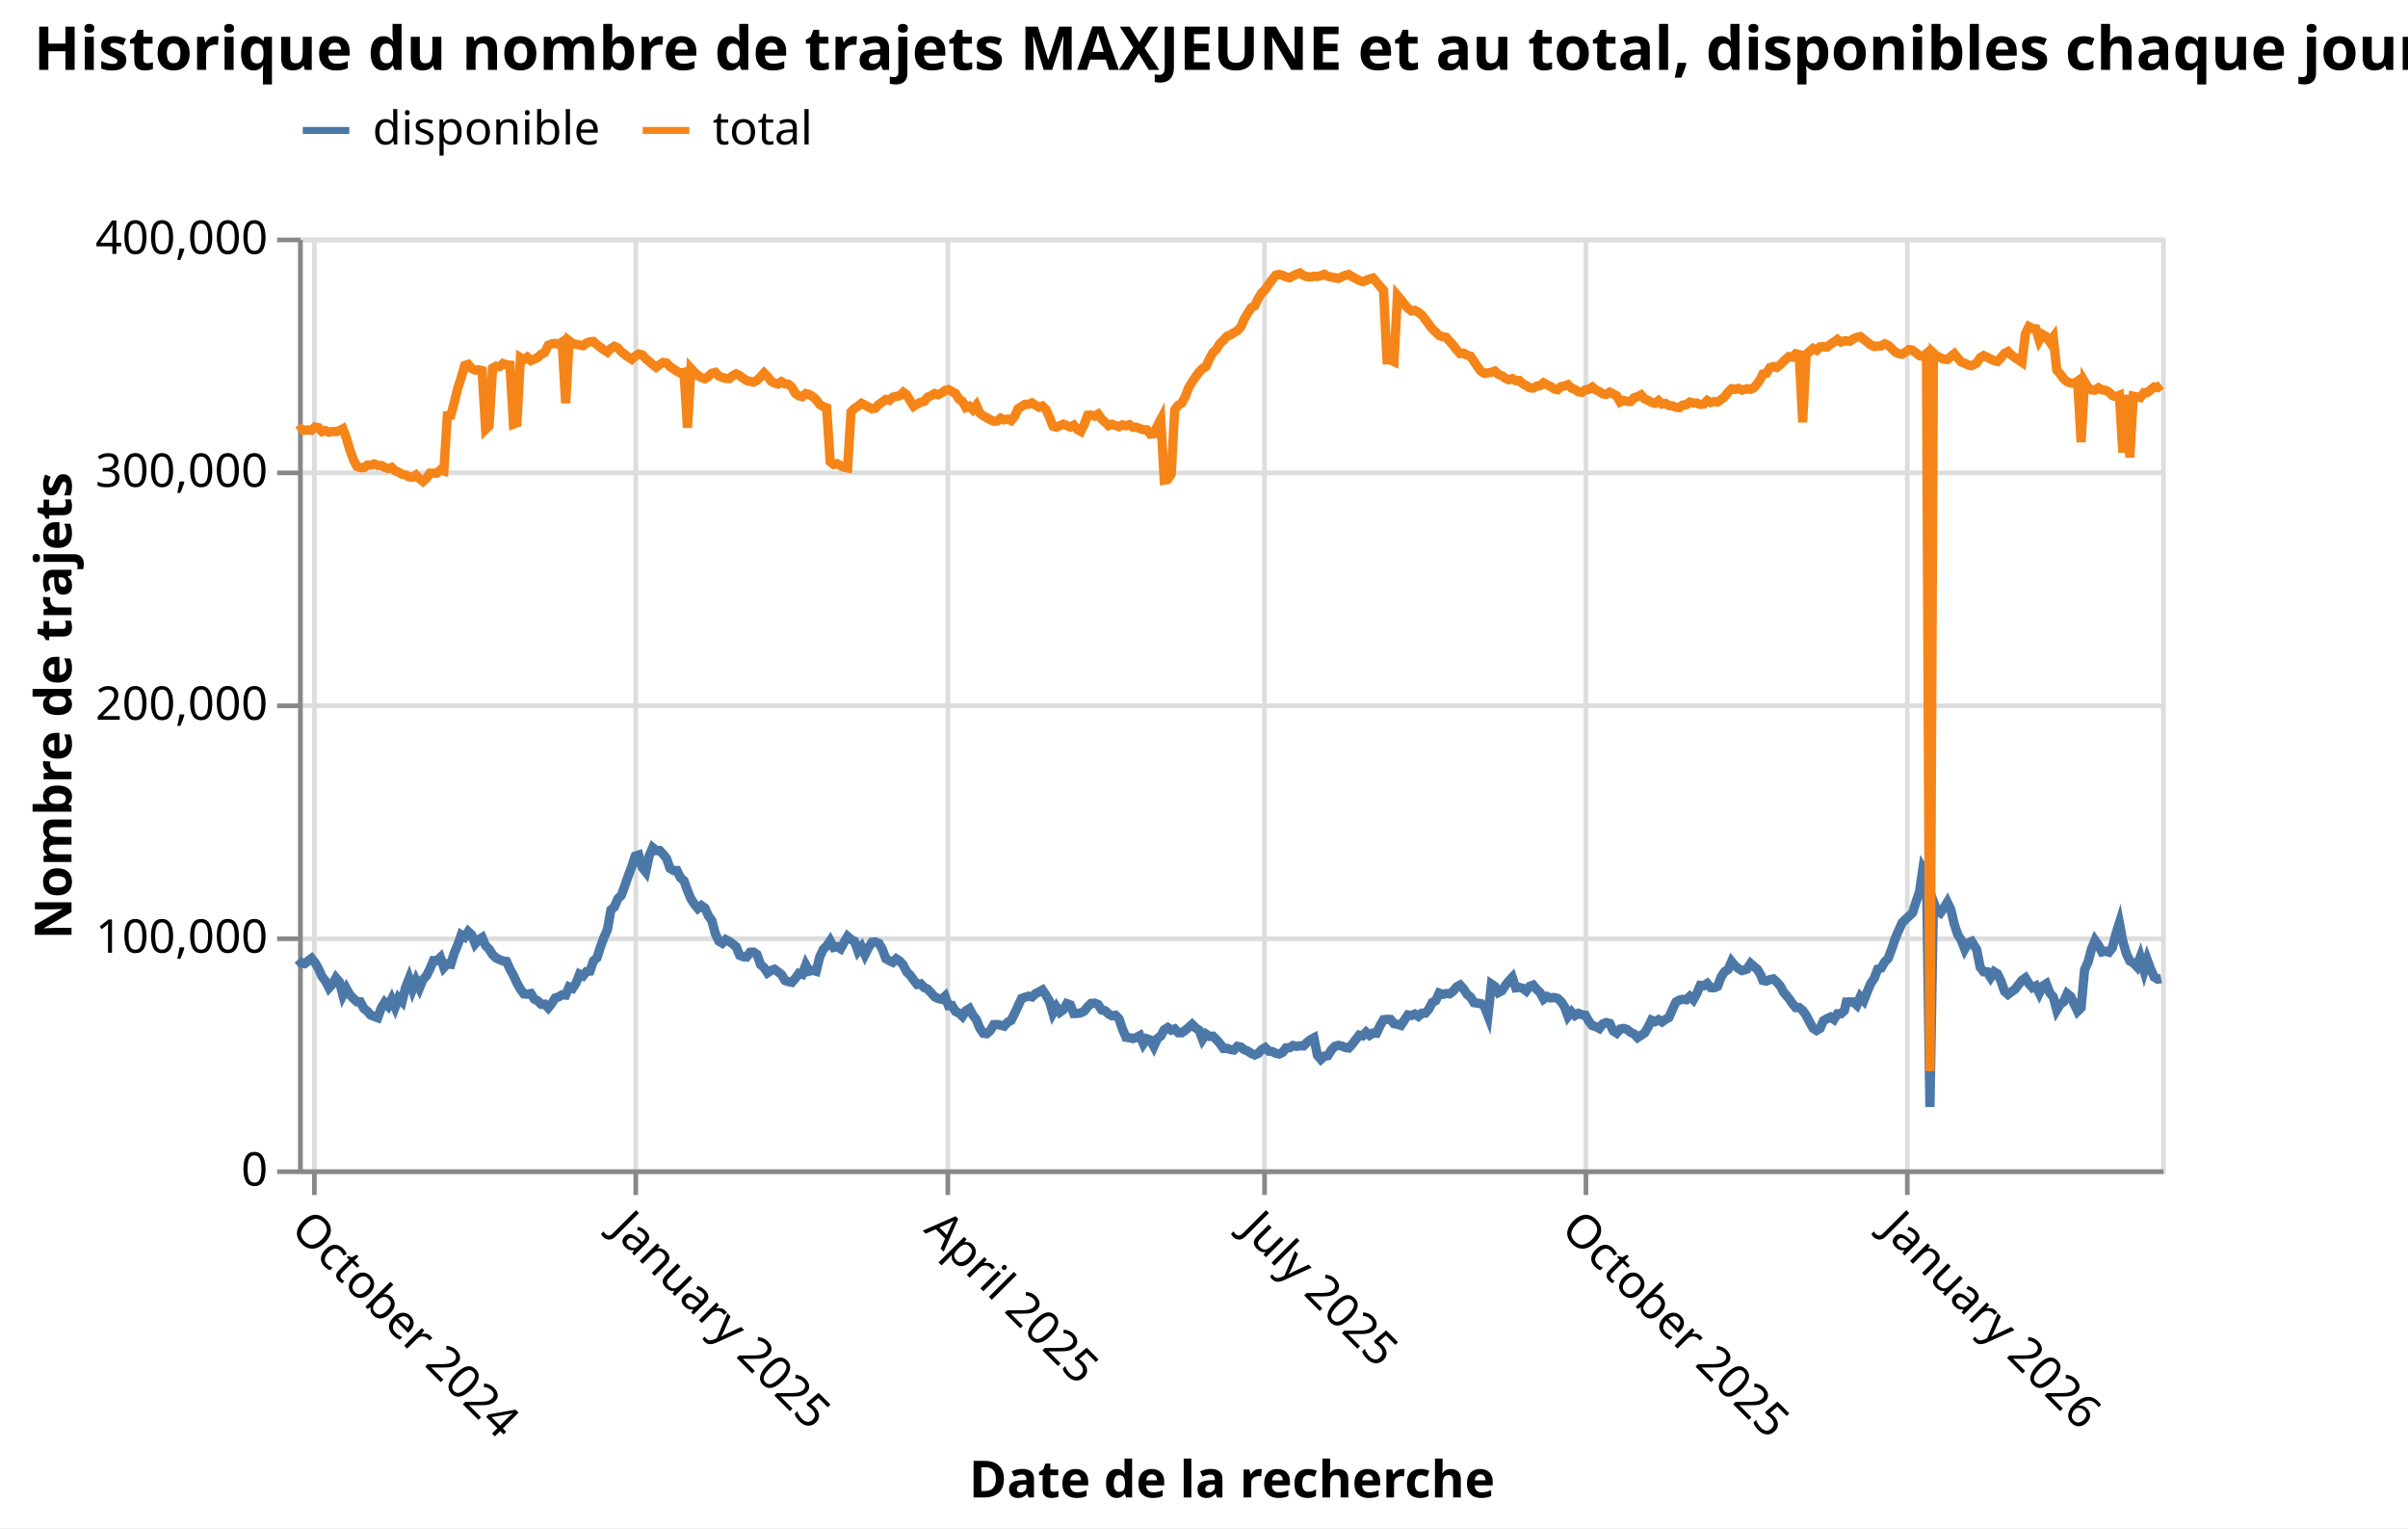
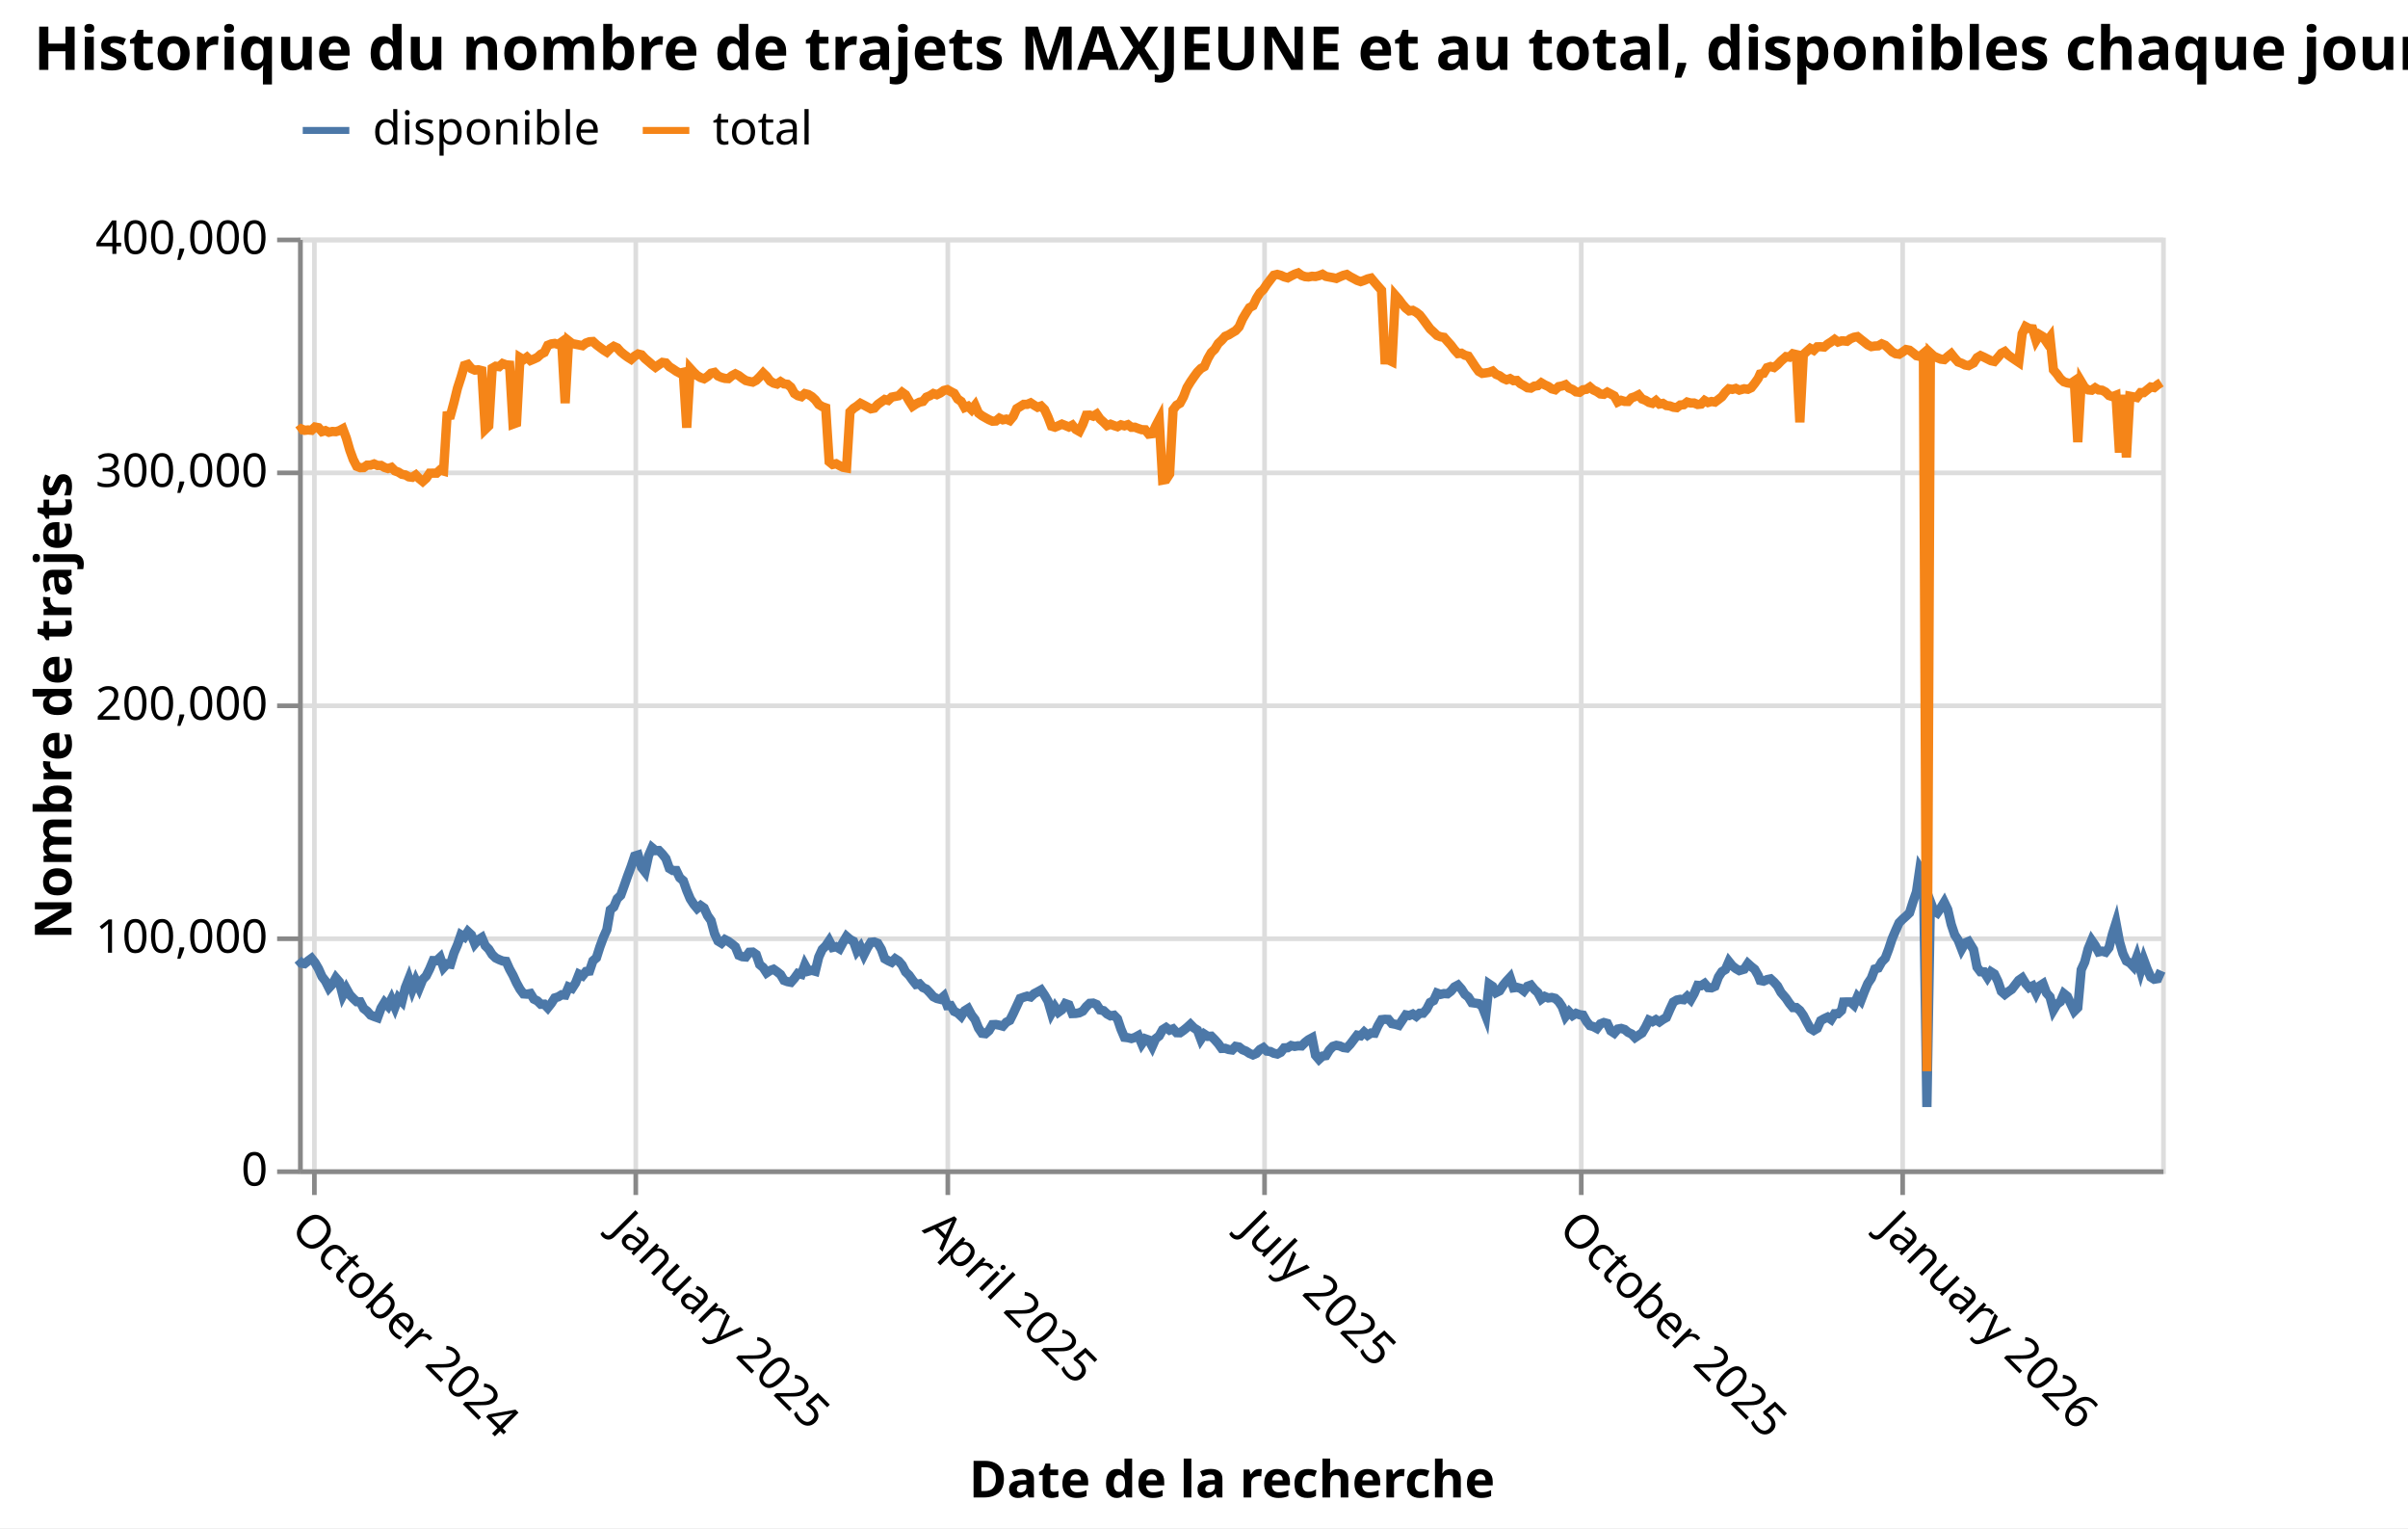
<svg xmlns="http://www.w3.org/2000/svg" version="1.1" class="marks" width="517" height="328" viewBox="0 0 517 328">
  <rect width="517" height="328" fill="white" />
  <g fill="none" stroke-miterlimit="10" transform="translate(64,51)">
    <g class="mark-group role-frame root" role="graphics-object" aria-roledescription="group mark container">
      <g transform="translate(0,0)">
        <path class="background" aria-hidden="true" d="M0.5,0.5h400v200h-400Z" stroke="#ddd" />
        <g>
          <g class="mark-group role-axis" aria-hidden="true">
            <g transform="translate(0.5,200.5)">
              <path class="background" aria-hidden="true" d="M0,0h0v0h0Z" pointer-events="none" />
              <g>
                <g class="mark-rule role-axis-grid" pointer-events="none">
                  <line transform="translate(3,-200)" x2="0" y2="200" stroke="#ddd" stroke-width="1" opacity="1" />
                  <line transform="translate(72,-200)" x2="0" y2="200" stroke="#ddd" stroke-width="1" opacity="1" />
                  <line transform="translate(139,-200)" x2="0" y2="200" stroke="#ddd" stroke-width="1" opacity="1" />
                  <line transform="translate(207,-200)" x2="0" y2="200" stroke="#ddd" stroke-width="1" opacity="1" />
-                   <line transform="translate(276,-200)" x2="0" y2="200" stroke="#ddd" stroke-width="1" opacity="1" />
-                   <line transform="translate(345,-200)" x2="0" y2="200" stroke="#ddd" stroke-width="1" opacity="1" />
+                   <line transform="translate(275,-200)" x2="0" y2="200" stroke="#ddd" stroke-width="1" opacity="1" />
+                   <line transform="translate(344,-200)" x2="0" y2="200" stroke="#ddd" stroke-width="1" opacity="1" />
                </g>
              </g>
              <path class="foreground" aria-hidden="true" d="" pointer-events="none" display="none" />
            </g>
          </g>
          <g class="mark-group role-axis" aria-hidden="true">
            <g transform="translate(0.5,0.5)">
              <path class="background" aria-hidden="true" d="M0,0h0v0h0Z" pointer-events="none" />
              <g>
                <g class="mark-rule role-axis-grid" pointer-events="none">
                  <line transform="translate(0,200)" x2="400" y2="0" stroke="#ddd" stroke-width="1" opacity="1" />
                  <line transform="translate(0,150)" x2="400" y2="0" stroke="#ddd" stroke-width="1" opacity="1" />
                  <line transform="translate(0,100)" x2="400" y2="0" stroke="#ddd" stroke-width="1" opacity="1" />
                  <line transform="translate(0,50)" x2="400" y2="0" stroke="#ddd" stroke-width="1" opacity="1" />
                  <line transform="translate(0,0)" x2="400" y2="0" stroke="#ddd" stroke-width="1" opacity="1" />
                </g>
              </g>
              <path class="foreground" aria-hidden="true" d="" pointer-events="none" display="none" />
            </g>
          </g>
          <g class="mark-group role-axis" role="graphics-symbol" aria-roledescription="axis" aria-label="X-axis titled 'Date de la recherche' for a time scale with values from September 2024 to March 2026">
            <g transform="translate(0.5,200.5)">
              <path class="background" aria-hidden="true" d="M0,0h0v0h0Z" pointer-events="none" />
              <g>
                <g class="mark-rule role-axis-tick" pointer-events="none">
                  <line transform="translate(3,0)" x2="0" y2="5" stroke="#888" stroke-width="1" opacity="1" />
                  <line transform="translate(72,0)" x2="0" y2="5" stroke="#888" stroke-width="1" opacity="1" />
                  <line transform="translate(139,0)" x2="0" y2="5" stroke="#888" stroke-width="1" opacity="1" />
                  <line transform="translate(207,0)" x2="0" y2="5" stroke="#888" stroke-width="1" opacity="1" />
-                   <line transform="translate(276,0)" x2="0" y2="5" stroke="#888" stroke-width="1" opacity="1" />
-                   <line transform="translate(345,0)" x2="0" y2="5" stroke="#888" stroke-width="1" opacity="1" />
+                   <line transform="translate(275,0)" x2="0" y2="5" stroke="#888" stroke-width="1" opacity="1" />
+                   <line transform="translate(344,0)" x2="0" y2="5" stroke="#888" stroke-width="1" opacity="1" />
                </g>
                <g class="mark-text role-axis-label" pointer-events="none">
-                   <text text-anchor="start" transform="translate(3.263765,7) rotate(45) translate(0,8)" font-family="sans-serif" font-size="10px" fill="#000" opacity="1">October 2024</text>
-                   <text text-anchor="start" transform="translate(72.00902,7) rotate(45) translate(0,8)" font-family="sans-serif" font-size="10px" fill="#000" opacity="1">January 2025</text>
-                   <text text-anchor="start" transform="translate(139.2598,7) rotate(45) translate(0,8)" font-family="sans-serif" font-size="10px" fill="#000" opacity="1">April 2025</text>
-                   <text text-anchor="start" transform="translate(207.2578,7) rotate(45) translate(0,8)" font-family="sans-serif" font-size="10px" fill="#000" opacity="1">July 2025</text>
-                   <text text-anchor="start" transform="translate(276.0031,7) rotate(45) translate(0,8)" font-family="sans-serif" font-size="10px" fill="#000" opacity="1">October 2025</text>
-                   <text text-anchor="start" transform="translate(344.7483,7) rotate(45) translate(0,8)" font-family="sans-serif" font-size="10px" fill="#000" opacity="1">January 2026</text>
+                   <text text-anchor="start" transform="translate(3.257662,7) rotate(45) translate(0,8)" font-family="sans-serif" font-size="10px" fill="#000" opacity="1">October 2024</text>
+                   <text text-anchor="start" transform="translate(71.87438,7) rotate(45) translate(0,8)" font-family="sans-serif" font-size="10px" fill="#000" opacity="1">January 2025</text>
+                   <text text-anchor="start" transform="translate(138.9994,7) rotate(45) translate(0,8)" font-family="sans-serif" font-size="10px" fill="#000" opacity="1">April 2025</text>
+                   <text text-anchor="start" transform="translate(206.8703,7) rotate(45) translate(0,8)" font-family="sans-serif" font-size="10px" fill="#000" opacity="1">July 2025</text>
+                   <text text-anchor="start" transform="translate(275.487,7) rotate(45) translate(0,8)" font-family="sans-serif" font-size="10px" fill="#000" opacity="1">October 2025</text>
+                   <text text-anchor="start" transform="translate(344.1037,7) rotate(45) translate(0,8)" font-family="sans-serif" font-size="10px" fill="#000" opacity="1">January 2026</text>
                </g>
                <g class="mark-rule role-axis-domain" pointer-events="none">
                  <line transform="translate(0,0)" x2="400" y2="0" stroke="#888" stroke-width="1" opacity="1" />
                </g>
                <g class="mark-text role-axis-title" pointer-events="none">
                  <text text-anchor="middle" transform="translate(200,69.92215)" font-family="sans-serif" font-size="11px" font-weight="bold" fill="#000" opacity="1">Date de la recherche</text>
                </g>
              </g>
              <path class="foreground" aria-hidden="true" d="" pointer-events="none" display="none" />
            </g>
          </g>
          <g class="mark-group role-axis" role="graphics-symbol" aria-roledescription="axis" aria-label="Y-axis titled 'Nombre de trajets' for a linear scale with values from 0 to 400,000">
            <g transform="translate(0.5,0.5)">
              <path class="background" aria-hidden="true" d="M0,0h0v0h0Z" pointer-events="none" />
              <g>
                <g class="mark-rule role-axis-tick" pointer-events="none">
                  <line transform="translate(0,200)" x2="-5" y2="0" stroke="#888" stroke-width="1" opacity="1" />
                  <line transform="translate(0,150)" x2="-5" y2="0" stroke="#888" stroke-width="1" opacity="1" />
                  <line transform="translate(0,100)" x2="-5" y2="0" stroke="#888" stroke-width="1" opacity="1" />
                  <line transform="translate(0,50)" x2="-5" y2="0" stroke="#888" stroke-width="1" opacity="1" />
                  <line transform="translate(0,0)" x2="-5" y2="0" stroke="#888" stroke-width="1" opacity="1" />
                </g>
                <g class="mark-text role-axis-label" pointer-events="none">
                  <text text-anchor="end" transform="translate(-7,203)" font-family="sans-serif" font-size="10px" fill="#000" opacity="1">0</text>
                  <text text-anchor="end" transform="translate(-7,153)" font-family="sans-serif" font-size="10px" fill="#000" opacity="1">100,000</text>
                  <text text-anchor="end" transform="translate(-7,103)" font-family="sans-serif" font-size="10px" fill="#000" opacity="1">200,000</text>
                  <text text-anchor="end" transform="translate(-7,53)" font-family="sans-serif" font-size="10px" fill="#000" opacity="1">300,000</text>
                  <text text-anchor="end" transform="translate(-7,3)" font-family="sans-serif" font-size="10px" fill="#000" opacity="1">400,000</text>
                </g>
                <g class="mark-rule role-axis-domain" pointer-events="none">
                  <line transform="translate(0,200)" x2="0" y2="-200" stroke="#888" stroke-width="1" opacity="1" />
                </g>
                <g class="mark-text role-axis-title" pointer-events="none">
                  <text text-anchor="middle" transform="translate(-47.14746,100) rotate(-90) translate(0,-2)" font-family="sans-serif" font-size="11px" font-weight="bold" fill="#000" opacity="1">Nombre de trajets</text>
                </g>
              </g>
              <path class="foreground" aria-hidden="true" d="" pointer-events="none" display="none" />
            </g>
          </g>
          <g class="mark-group role-scope pathgroup" role="graphics-object" aria-roledescription="group mark container">
            <g transform="translate(0,0)">
              <path class="background" aria-hidden="true" d="M0,0h400v200h-400Z" />
              <g>
                <g class="mark-line role-mark marks" role="graphics-object" aria-roledescription="line mark container">
-                   <path aria-label="Date de la recherche: September 2024; Nombre de trajets: 90064; variable: disponible" role="graphics-symbol" aria-roledescription="line mark" d="M0,154.968L0.657,155.733L1.404,155.849L2.151,155.249L2.898,154.706L3.646,155.647L4.393,156.936L5.141,158.611L5.887,159.578L6.635,161.051L7.382,160.232L8.129,158.887L8.876,159.757L9.623,162.622L10.371,161.186L11.118,162.517L11.865,163.314L12.612,164.01L13.36,164.032L14.107,165.467L14.854,166.043L15.601,166.883L16.349,167.187L17.096,167.45L17.843,165.395L18.59,164.165L19.337,164.939L20.085,163.463L20.832,165.186L21.579,163.209L22.326,163.971L23.074,160.982L23.826,159.082L24.568,161.376L25.316,159.478L26.063,161.072L26.81,159.24L27.557,158.471L28.304,156.976L29.051,155.186L29.799,155.206L30.547,154.501L31.293,156.687L32.04,155.87L32.788,155.975L33.535,153.544L34.282,151.81L35.031,149.657L35.777,150.119L36.524,148.968L37.271,149.665L38.02,151.587L38.766,150.725L39.513,150.247L40.26,151.977L41.007,152.725L41.754,153.898L42.502,154.616L43.249,154.978L43.996,155.274L44.743,155.354L45.49,157.015L46.238,158.365L46.985,159.98L47.732,161.327L48.48,162.333L49.227,162.388L49.975,162.251L50.721,163.458L51.469,163.83L52.216,164.564L52.963,164.539L53.711,165.319L54.458,164.379L55.205,163.203L55.952,162.973L56.699,162.518L57.446,162.586L58.193,160.835L58.941,161.142L59.688,159.983L60.435,158.101L61.182,158.467L61.93,157.526L62.677,157.444L63.424,155.239L64.171,154.588L64.918,152.251L65.666,150.225L66.413,148.563L67.16,144.291L67.908,143.67L68.655,141.894L69.402,141.173L70.149,139.108L70.896,136.98L71.644,134.989L72.391,132.763L73.138,132.524L73.885,135.188L74.632,136.135L75.38,132.697L76.127,130.95L76.874,131.578L77.621,131.561L78.369,132.339L79.116,133.284L79.863,135.399L80.61,135.847L81.358,135.858L82.105,137.406L82.852,138.04L83.599,140.126L84.346,141.915L85.094,143.074L85.841,143.981L86.588,143.375L87.335,143.9L88.083,145.535L88.83,146.599L89.577,149.389L90.324,150.987L91.072,151.445L91.819,150.679L92.566,151.062L93.313,151.618L94.06,152.229L94.808,154.046L95.555,154.351L96.302,154.412L97.05,153.406L97.797,153.367L98.544,153.888L99.291,156.04L100.038,156.669L100.786,157.81L101.533,157.313L102.28,157.047L103.027,157.575L103.775,158.166L104.522,159.431L105.269,159.706L106.016,159.848L106.763,158.995L107.511,157.945L108.258,158.136L109.005,156.106L109.752,157.462L110.5,157.265L111.247,157.476L111.994,154.421L112.741,152.787L113.489,152.041L114.236,150.938L114.983,152.365L115.73,152.195L116.477,152.643L117.225,151.262L117.972,150.001L118.719,150.645L119.466,151.037L120.214,153.158L120.961,152.225L121.708,153.922L122.455,152.442L123.202,151.259L123.95,151.191L124.697,151.477L125.444,152.743L126.191,154.781L126.939,155.208L127.686,155.551L128.433,154.8L129.18,155.283L129.928,156.148L130.675,157.605L131.422,158.325L132.169,159.373L132.916,160.304L133.664,160.171L134.411,160.969L135.158,161.308L135.905,162.091L136.653,162.944L137.4,163.317L138.147,163.501L138.894,162.836L139.642,164.858L140.389,164.829L141.136,166.086L141.883,166.43L142.63,167.135L143.378,165.96L144.125,165.495L144.872,166.877L145.62,167.849L146.367,169.688L147.114,170.789L147.861,170.875L148.608,170.221L149.356,168.943L150.103,168.904L150.85,169.053L151.597,169.255L152.344,168.412L153.092,168.02L153.839,166.532L154.586,164.924L155.333,163.313L156.081,163.048L156.828,162.82L157.575,162.997L158.322,162.291L159.07,161.905L159.817,161.49L160.564,162.601L161.311,163.887L162.058,166.459L162.806,165.131L163.553,166.265L164.3,165.732L165.047,164.419L165.795,164.685L166.542,166.554L167.289,166.527L168.036,166.396L168.784,166.035L169.531,165.078L170.278,164.366L171.025,164.313L171.773,164.62L172.52,165.77L173.267,165.935L174.014,166.64L174.761,167.049L175.509,166.921L176.256,167.69L177.003,169.905L177.75,171.652L178.498,171.735L179.245,171.918L179.992,171.688L180.739,171.282L181.486,173.049L182.234,171.97L182.981,172.23L183.728,173.612L184.475,171.945L185.223,171.366L185.97,170.02L186.717,169.554L187.464,170.116L188.212,169.844L188.959,170.659L189.706,170.679L190.453,170.16L191.201,169.553L191.948,168.868L192.695,169.634L193.442,170.104L194.19,172.084L194.937,170.968L195.684,171.455L196.431,171.414L197.179,172.162L197.925,173L198.673,174.038L199.42,174.015L200.167,174.271L200.914,174.377L201.662,173.602L202.409,173.737L203.156,174.319L203.904,174.612L204.651,175.106L205.398,175.429L206.145,175.097L206.892,174.282L207.64,173.871L208.387,174.614L209.134,174.699L209.881,175.073L210.629,175.245L211.376,174.872L212.123,173.92L212.87,173.889L213.618,173.422L214.365,173.601L215.112,173.471L215.859,173.506L216.606,172.75L217.354,172.175L218.101,171.774L218.848,175.505L219.595,176.378L220.343,175.686L221.09,175.588L221.837,174.388L222.584,173.605L223.332,173.373L224.079,173.515L224.826,173.844L225.574,173.947L226.32,173.151L227.068,172.167L227.815,171.187L228.562,171.332L229.309,170.541L230.057,171.215L230.804,170.732L231.551,170.771L232.298,169.151L233.045,167.868L233.793,167.786L234.54,167.82L235.287,168.715L236.034,168.859L236.782,169.08L237.529,167.953L238.276,166.84L239.023,166.977L239.772,166.657L240.518,167.146L241.265,166.484L242.012,166.475L242.759,165.623L243.507,164.178L244.254,163.778L245.001,162.162L245.748,162.437L246.496,162.265L247.243,162.317L247.99,161.742L248.737,160.848L249.492,160.444L250.232,161.271L250.979,162.424L251.726,163.016L252.474,164.217L253.221,164.319L253.968,164.418L254.715,165.054L255.462,166.983L256.21,160.232L256.957,160.738L257.704,162.052L258.451,161.678L259.199,160.509L259.946,159.6L260.693,158.795L261.44,161.033L262.187,160.935L262.935,161.135L263.682,161.704L264.429,160.708L265.176,160.444L265.924,161.365L266.671,162.053L267.418,163.443L268.165,162.892L268.913,163.207L269.66,163.107L270.407,163.285L271.154,163.972L271.901,165.093L272.649,167.142L273.396,166.188L274.143,166.971L274.89,166.514L275.638,166.797L276.385,166.898L277.132,168.219L277.879,169.148L278.627,169.359L279.374,169.754L280.121,168.774L280.868,168.487L281.616,168.685L282.363,170.267L283.11,170.754L283.857,169.882L284.604,169.748L285.352,169.979L286.099,170.59L286.846,170.941L287.593,171.71L288.34,171.203L289.088,170.738L289.835,169.486L290.582,167.974L291.33,168.298L292.077,167.867L292.824,168.346L293.571,167.821L294.318,167.402L295.066,165.689L295.814,164.094L296.56,163.656L297.307,163.5L298.055,163.587L298.802,162.873L299.549,163.597L300.296,162.261L301.043,160.504L301.791,160.572L302.538,160.1L303.285,160.98L304.032,161.035L304.78,160.705L305.527,158.704L306.274,157.564L307.021,157.112L307.769,155.393L308.516,156.323L309.264,156.904L310.01,157.334L311.058,157.028L311.852,155.821L312.574,156.472L313.319,157.061L314.066,158.366L314.494,159.443L315.241,159.592L315.988,159.266L316.735,159.113L317.483,159.8L318.23,160.641L318.977,162.019L320.062,163.283L320.791,164.362L321.539,165.269L322.286,165.269L323.033,165.882L323.781,166.94L324.528,168.382L325.275,169.732L326.022,170.182L326.769,169.737L327.517,168.081L328.266,167.658L329.015,167.31L329.759,167.822L330.506,166.598L331.253,166.586L332,165.885L332.427,164.085L333.174,164.059L333.922,164.067L334.669,164.733L335.416,162.967L336.164,163.781L336.911,161.834L337.658,160.089L338.405,158.98L339.152,156.998L339.899,156.787L340.647,155.466L341.394,154.703L342.141,152.749L342.888,150.484L343.636,148.73L344.383,147.071L345.13,146.313L345.877,145.653L346.625,144.94L347.372,142.597L348.119,140.436L348.866,135.323L349.613,136.51L350.361,186.612L351.108,142.499L351.855,144.484L352.602,144.958L353.35,143.886L354.097,142.659L354.844,144.224L355.591,147.405L356.339,149.643L357.086,150.798L357.833,152.713L358.58,151.395L359.327,151.076L360.397,152.824L361.144,156.59L361.89,157.584L362.637,157.599L363.385,158.775L364.133,157.593L364.879,158.066L365.627,159.612L366.377,161.791L367.122,162.439L367.869,161.866L368.616,161.353L370.111,159.422L370.858,158.908L371.606,160.134L372.353,160.994L373.1,160.624L373.848,162.154L374.595,160.64L375.343,160.16L376.089,162.131L376.836,162.968L377.584,165.794L378.332,164.55L379.077,164.01L379.825,162.283L380.575,162.883L381.32,164.48L382.067,166.041L382.813,165.287L383.56,157.145L384.308,155.509L385.057,152.648L385.803,150.842L386.55,151.924L387.297,153.325L388.044,153.163L388.791,153.38L389.538,152.399L390.289,149.456L391.033,147.11L391.781,151.1L392.528,153.679L393.275,155.268L394.022,155.663L394.769,156.453L395.517,154.444L396.338,157.331L397.011,155.027L397.758,157.028L398.505,158.713L399.253,159.183L400,159.058" stroke="#4c78a8" stroke-width="2" />
+                   <path aria-label="Date de la recherche: September 2024; Nombre de trajets: 90064; variable: disponible" role="graphics-symbol" aria-roledescription="line mark" d="M0,154.968L0.655,155.733L1.401,155.849L2.147,155.249L2.893,154.706L3.639,155.647L4.385,156.936L5.131,158.611L5.876,159.578L6.622,161.051L7.368,160.232L8.114,158.887L8.86,159.757L9.605,162.622L10.351,161.186L11.097,162.517L11.843,163.314L12.589,164.01L13.335,164.032L14.08,165.467L14.826,166.043L15.572,166.883L16.318,167.187L17.064,167.45L17.81,165.395L18.555,164.165L19.301,164.939L20.047,163.463L20.793,165.186L21.539,163.209L22.285,163.971L23.031,160.982L23.782,159.082L24.522,161.376L25.268,159.478L26.014,161.072L26.76,159.24L27.506,158.471L28.251,156.976L28.997,155.186L29.743,155.206L30.49,154.501L31.235,156.687L31.981,155.87L32.726,155.975L33.472,153.544L34.218,151.81L34.965,149.657L35.71,150.119L36.455,148.968L37.201,149.665L37.949,151.587L38.693,150.725L39.44,150.247L40.185,151.977L40.93,152.725L41.676,153.898L42.422,154.616L43.168,154.978L43.914,155.274L44.66,155.354L45.405,157.015L46.151,158.365L46.897,159.98L47.643,161.327L48.389,162.333L49.135,162.388L49.881,162.251L50.626,163.458L51.373,163.83L52.118,164.564L52.864,164.539L53.61,165.319L54.356,164.379L55.102,163.203L55.847,162.973L56.593,162.518L57.339,162.586L58.085,160.835L58.83,161.142L59.576,159.983L60.322,158.101L61.068,158.467L61.814,157.526L62.56,157.444L63.305,155.239L64.051,154.588L64.797,152.251L65.543,150.225L66.289,148.563L67.035,144.291L67.781,143.67L68.526,141.894L69.272,141.173L70.018,139.108L70.764,136.98L71.51,134.989L72.255,132.763L73.001,132.524L73.747,135.188L74.493,136.135L75.239,132.697L75.985,130.95L76.73,131.578L77.476,131.561L78.222,132.339L78.968,133.284L79.714,135.399L80.46,135.847L81.205,135.858L81.951,137.406L82.697,138.04L83.443,140.126L84.189,141.915L84.935,143.074L85.68,143.981L86.426,143.375L87.172,143.9L87.918,145.535L88.664,146.599L89.41,149.389L90.155,150.987L90.901,151.445L91.647,150.679L92.393,151.062L93.139,151.618L93.885,152.229L94.63,154.046L95.376,154.351L96.122,154.412L96.868,153.406L97.614,153.367L98.36,153.888L99.105,156.04L99.851,156.669L100.597,157.81L101.343,157.313L102.089,157.047L102.835,157.575L103.58,158.166L104.326,159.431L105.072,159.706L105.818,159.848L106.564,158.995L107.31,157.945L108.055,158.136L108.801,156.106L109.547,157.462L110.293,157.265L111.039,157.476L111.785,154.421L112.53,152.787L113.276,152.041L114.022,150.938L114.768,152.365L115.514,152.195L116.26,152.643L117.005,151.262L117.751,150.001L118.497,150.645L119.243,151.037L119.989,153.158L120.735,152.225L121.48,153.922L122.226,152.442L122.972,151.259L123.718,151.191L124.464,151.477L125.21,152.743L125.955,154.781L126.701,155.208L127.447,155.551L128.193,154.8L128.939,155.283L129.685,156.148L130.43,157.605L131.176,158.325L131.922,159.373L132.668,160.304L133.414,160.171L134.16,160.969L134.905,161.308L135.651,162.091L136.397,162.944L137.143,163.317L137.889,163.501L138.635,162.836L139.38,164.858L140.126,164.829L140.872,166.086L141.618,166.43L142.364,167.135L143.11,165.96L143.855,165.495L144.601,166.877L145.347,167.849L146.093,169.688L146.839,170.789L147.585,170.875L148.33,170.221L149.076,168.943L149.822,168.904L150.568,169.053L151.314,169.255L152.06,168.412L152.805,168.02L153.551,166.532L154.297,164.924L155.043,163.313L155.789,163.048L156.535,162.82L157.28,162.997L158.026,162.291L158.772,161.905L159.518,161.49L160.264,162.601L161.01,163.887L161.755,166.459L162.501,165.131L163.247,166.265L163.993,165.732L164.739,164.419L165.485,164.685L166.23,166.554L166.976,166.527L167.722,166.396L168.468,166.035L169.214,165.078L169.96,164.366L170.705,164.313L171.451,164.62L172.197,165.77L172.943,165.935L173.689,166.64L174.435,167.049L175.18,166.921L175.926,167.69L176.672,169.905L177.418,171.652L178.164,171.735L178.91,171.918L179.655,171.688L180.401,171.282L181.147,173.049L181.893,171.97L182.639,172.23L183.385,173.612L184.13,171.945L184.876,171.366L185.622,170.02L186.368,169.554L187.114,170.116L187.86,169.844L188.606,170.659L189.351,170.679L190.097,170.16L190.843,169.553L191.589,168.868L192.335,169.634L193.081,170.104L193.827,172.084L194.572,170.968L195.318,171.455L196.064,171.414L196.81,172.162L197.555,173L198.301,174.038L199.047,174.015L199.793,174.271L200.539,174.377L201.285,173.602L202.03,173.737L202.776,174.319L203.522,174.612L204.268,175.106L205.014,175.429L205.76,175.097L206.506,174.282L207.251,173.871L207.997,174.614L208.743,174.699L209.489,175.073L210.235,175.245L210.981,174.872L211.726,173.92L212.472,173.889L213.218,173.422L213.964,173.601L214.71,173.471L215.456,173.506L216.201,172.75L216.947,172.175L217.693,171.774L218.439,175.505L219.185,176.378L219.931,175.686L220.676,175.588L221.422,174.388L222.168,173.605L222.914,173.373L223.66,173.515L224.405,173.844L225.152,173.947L225.897,173.151L226.643,172.167L227.389,171.187L228.135,171.332L228.881,170.541L229.626,171.215L230.372,170.732L231.118,170.771L231.864,169.151L232.61,167.868L233.355,167.786L234.102,167.82L234.847,168.715L235.593,168.859L236.339,169.08L237.085,167.953L237.83,166.84L238.576,166.977L239.323,166.657L240.068,167.146L240.814,166.484L241.56,166.475L242.306,165.623L243.051,164.178L243.797,163.778L244.543,162.162L245.289,162.437L246.035,162.265L246.781,162.317L247.526,161.742L248.272,160.848L249.026,160.444L249.764,161.271L250.51,162.424L251.256,163.016L252.002,164.217L252.747,164.319L253.493,164.418L254.239,165.054L254.985,166.983L255.731,160.232L256.476,160.738L257.222,162.052L257.968,161.678L258.714,160.509L259.46,159.6L260.206,158.795L260.951,161.033L261.697,160.935L262.443,161.135L263.189,161.704L263.935,160.708L264.681,160.444L265.427,161.365L266.172,162.053L266.918,163.443L267.664,162.892L268.41,163.207L269.156,163.107L269.901,163.285L270.647,163.972L271.393,165.093L272.139,167.142L272.885,166.188L273.631,166.971L274.376,166.514L275.122,166.797L275.868,166.898L276.614,168.219L277.36,169.148L278.106,169.359L278.851,169.754L279.597,168.774L280.343,168.487L281.089,168.685L281.835,170.267L282.581,170.754L283.326,169.882L284.072,169.748L284.818,169.979L285.564,170.59L286.31,170.941L287.056,171.71L287.801,171.203L288.547,170.738L289.293,169.486L290.039,167.974L290.785,168.298L291.531,167.867L292.276,168.346L293.022,167.821L293.768,167.402L294.514,165.689L295.261,164.094L296.006,163.656L296.751,163.5L297.497,163.587L298.243,162.873L298.989,163.597L299.735,162.261L300.481,160.504L301.226,160.572L301.972,160.1L302.718,160.98L303.464,161.035L304.21,160.705L304.956,158.704L305.701,157.564L306.447,157.112L307.193,155.393L307.939,156.323L308.685,156.904L309.431,157.334L310.476,157.028L311.269,155.821L311.989,156.472L312.733,157.061L313.478,158.366L313.906,159.443L314.651,159.592L315.397,159.266L316.143,159.113L316.889,159.8L317.635,160.641L318.381,162.019L319.464,163.283L320.191,164.362L320.938,165.269L321.684,165.269L322.429,165.882L323.176,166.94L323.921,168.382L324.667,169.732L325.412,170.182L326.158,169.737L326.904,168.081L327.652,167.658L328.4,167.31L329.142,167.822L329.888,166.598L330.633,166.586L331.379,165.885L331.806,164.085L332.551,164.059L333.297,164.067L334.043,164.733L334.789,162.967L335.535,163.781L336.281,161.834L337.026,160.089L337.773,158.98L338.518,156.998L339.264,156.787L340.01,155.466L340.756,154.703L341.501,152.749L342.247,150.484L342.993,148.73L343.739,147.071L344.485,146.313L345.231,145.653L345.976,144.94L346.722,142.597L347.468,140.436L348.214,135.323L348.96,136.51L349.706,186.612L350.451,142.499L351.197,144.484L351.943,144.958L352.689,143.886L353.435,142.659L354.181,144.224L354.926,147.405L355.672,149.643L356.418,150.798L357.164,152.713L357.91,151.395L358.656,151.076L359.723,152.824L360.468,156.59L361.213,157.584L361.959,157.599L362.705,158.775L363.452,157.593L364.197,158.066L364.944,159.612L365.692,161.791L366.435,162.439L367.181,161.866L367.927,161.353L369.419,159.422L370.165,158.908L370.911,160.134L371.656,160.994L372.402,160.624L373.149,162.154L373.895,160.64L374.641,160.16L375.386,162.131L376.132,162.968L376.878,165.794L377.624,164.55L378.368,164.01L379.114,162.283L379.863,162.883L380.607,164.48L381.352,166.041L382.098,165.287L382.843,157.145L383.589,155.509L384.337,152.648L385.082,150.842L385.827,151.924L386.573,153.325L387.318,153.163L388.064,153.38L388.81,152.399L389.559,149.456L390.302,147.11L391.048,151.1L391.794,153.679L392.54,155.268L393.285,155.663L394.031,156.453L394.777,154.444L395.597,157.331L396.269,155.027L397.014,157.028L397.76,158.713L398.506,159.183L399.252,159.058L400,157.368" stroke="#4c78a8" stroke-width="2" />
                </g>
              </g>
              <path class="foreground" aria-hidden="true" d="" display="none" />
            </g>
            <g transform="translate(0,0)">
              <path class="background" aria-hidden="true" d="M0,0h400v200h-400Z" />
              <g>
                <g class="mark-line role-mark marks" role="graphics-object" aria-roledescription="line mark container">
-                   <path aria-label="Date de la recherche: September 2024; Nombre de trajets: 316947; variable: total" role="graphics-symbol" aria-roledescription="line mark" d="M0,41.527L0.657,41.049L1.404,41.365L2.151,41.288L2.898,41.358L3.646,40.661L4.393,40.8L5.141,41.647L5.887,41.43L6.635,41.781L7.382,41.611L8.129,41.656L8.876,41.43L9.623,41.03L10.371,43.01L11.118,45.596L11.865,47.643L12.612,49.087L13.36,49.384L14.107,49.365L14.854,48.839L15.601,48.832L16.349,48.585L17.096,48.91L17.843,48.899L18.59,49.331L19.337,49.564L20.085,49.321L20.832,50.066L21.579,50.34L22.326,50.805L23.074,50.942L23.826,51.354L24.568,51.45L25.316,50.957L26.063,51.726L26.81,52.334L27.557,51.669L28.304,50.57L29.051,50.564L29.799,50.562L30.547,49.876L31.293,50.093L32.04,38.228L32.788,38.143L33.535,35.371L34.282,32.326L35.031,30.021L35.777,27.456L36.524,27.215L37.271,28.117L38.02,28.444L38.766,28.367L39.513,28.557L40.26,41.151L41.007,40.42L41.754,28.041L42.502,27.611L43.249,27.705L43.996,27.039L44.743,27.306L45.49,27.371L46.238,40.039L46.985,39.766L47.732,25.754L48.48,26.212L49.227,25.675L49.975,26.382L50.721,26.069L51.469,25.719L52.216,25.039L52.963,24.65L53.711,23.12L54.458,22.817L55.205,22.71L55.952,22.94L56.699,22.407L57.446,35.535L58.193,22.16L58.941,22.744L59.688,22.89L60.435,23.04L61.182,23.195L61.93,22.626L62.677,22.355L63.424,22.304L64.171,22.991L64.918,23.55L65.666,24.107L66.413,24.576L67.16,23.818L67.908,23.341L68.655,23.676L69.402,24.5L70.149,25.115L70.896,25.657L71.644,26.126L72.391,25.436L73.138,24.98L73.885,25.17L74.632,25.974L75.38,26.597L76.127,27.242L76.874,27.815L77.621,27.286L78.369,26.791L79.116,26.904L79.863,27.712L80.61,28.178L81.358,28.689L82.105,29.084L82.852,28.919L83.599,40.807L84.346,28.083L85.094,28.901L85.841,29.61L86.588,30.048L87.335,30.29L88.083,29.815L88.83,29.11L89.577,28.935L90.324,29.696L91.072,30.018L91.819,30.221L92.566,30.265L93.313,29.649L94.06,29.249L94.808,29.627L95.555,30.194L96.302,30.682L97.05,30.869L97.797,31.018L98.544,30.63L99.291,29.898L100.038,29.063L100.786,29.787L101.533,30.791L102.28,31.233L103.027,31.43L103.775,30.925L104.522,31.398L105.269,31.486L106.016,32.116L106.763,33.46L107.511,33.938L108.258,34.14L109.005,33.49L109.752,33.675L110.5,34.13L111.247,34.822L111.994,35.822L112.741,36.272L113.489,36.531L114.236,48.092L114.983,48.7L115.73,48.537L116.477,48.953L117.225,49.309L117.972,49.441L118.719,37.403L119.466,36.658L120.214,36.172L120.961,35.573L121.708,35.953L122.455,36.352L123.202,36.749L123.95,36.606L124.697,35.803L125.444,35.27L126.191,34.746L126.939,34.945L127.686,34.238L128.433,34.09L129.18,33.953L129.928,33.214L130.675,33.749L131.422,35.042L132.169,36.193L132.916,35.709L133.664,35.329L134.411,35.163L135.158,34.246L135.905,33.944L136.653,33.472L137.4,33.717L138.147,33.352L138.894,32.816L139.642,32.633L140.389,33.048L141.136,33.438L141.883,34.651L142.63,35.16L143.378,36.488L144.125,36.186L144.872,36.929L145.62,35.987L146.367,37.685L147.114,38.249L147.861,38.674L148.608,39.089L149.356,39.408L150.103,39.365L150.85,38.758L151.597,39.11L152.344,38.964L153.092,39.274L153.839,38.372L154.586,36.711L155.333,36.258L156.081,35.788L156.828,35.793L157.575,35.479L158.322,35.973L159.07,36.414L159.817,36.152L160.564,36.902L161.311,38.521L162.058,40.467L162.806,40.691L163.553,40.384L164.3,40.043L165.047,40.336L165.795,40.649L166.542,40.256L167.289,41.172L168.036,41.592L168.784,40.08L169.531,38.132L170.278,38.1L171.025,38.331L171.773,37.88L172.52,38.948L173.267,39.611L174.014,40.357L174.761,40.06L175.509,40.349L176.256,40.586L177.003,40.189L177.75,40.399L178.498,40.158L179.245,40.715L179.992,40.699L180.739,40.983L181.486,41.231L182.234,41.256L182.981,42.185L183.728,42.09L184.475,40.438L185.223,39.02L185.97,52.049L186.717,51.912L187.464,50.752L188.212,36.969L188.959,35.983L189.706,35.548L190.453,34.173L191.201,32.211L191.948,30.981L192.695,29.89L193.442,28.866L194.19,28.1L194.937,27.683L195.684,25.971L196.431,24.683L197.179,23.962L197.925,22.735L198.673,22.033L199.42,21.19L200.167,20.884L200.914,20.419L201.662,19.985L202.409,19.168L203.156,17.456L203.904,16.19L204.651,15.035L205.398,14.634L206.145,13.064L206.892,11.864L207.64,11.148L208.387,10.03L209.134,9.048L209.881,8.079L210.629,7.898L211.376,8.097L212.123,8.432L212.87,8.631L213.618,8.218L214.365,7.851L215.112,7.582L215.859,8.117L216.606,8.381L217.354,8.445L218.101,8.299L218.848,8.35L219.595,8.168L220.343,7.874L221.09,8.324L221.837,8.467L222.584,8.599L223.332,8.763L224.079,8.411L224.826,8.105L225.574,7.916L226.32,8.394L227.068,8.785L227.815,9.192L228.562,9.444L229.309,9.189L230.057,8.868L230.804,8.691L231.551,9.589L232.298,10.45L233.045,11.298L233.793,26.241L234.54,26.255L235.287,26.615L236.034,12.424L236.782,13.281L237.529,14.295L238.276,15.142L239.023,15.736L239.772,15.622L240.518,16.027L241.265,16.613L242.012,17.571L242.759,18.592L243.507,19.595L244.254,20.28L245.001,21.004L245.748,21.29L246.496,21.409L247.243,22.259L247.99,23.083L248.737,24.075L249.492,24.892L250.232,24.815L250.979,25.244L251.726,25.441L252.474,26.561L253.221,27.699L253.968,28.712L254.715,29.141L255.462,29.038L256.21,28.923L256.957,28.652L257.704,29.351L258.451,29.653L259.199,30.2L259.946,30.52L260.693,30.271L261.44,30.71L262.187,30.667L262.935,31.361L263.682,31.769L264.429,32.228L265.176,32.306L265.924,31.876L266.671,31.782L267.418,31.17L268.165,31.611L268.913,31.946L269.66,32.459L270.407,32.654L271.154,31.981L271.901,31.844L272.649,31.574L273.396,32.295L274.143,32.595L274.89,33.111L275.638,33.202L276.385,32.672L277.132,32.566L277.879,32.081L278.627,32.709L279.374,33.048L280.121,33.56L280.868,33.638L281.616,33.176L282.363,33.573L283.11,33.975L283.857,35.29L284.604,34.936L285.352,35.158L286.099,35.173L286.846,34.383L287.593,34.136L288.34,33.757L289.088,34.643L289.835,34.921L290.582,35.372L291.33,35.572L292.077,35.004L292.824,35.725L293.571,35.591L294.318,36.046L295.066,36.129L295.814,36.411L296.56,36.495L297.307,35.929L298.055,35.871L298.802,35.301L299.549,35.509L300.296,35.509L301.043,35.814L301.791,35.738L302.538,34.966L303.285,35.394L304.032,35.18L304.78,35.303L305.527,34.746L306.274,34.16L307.021,33.165L307.769,32.445L308.516,32.579L309.264,32.374L310.01,32.739L311.058,32.449L311.852,32.556L312.574,32.219L313.319,31.284L314.066,30.231L314.494,29.282L315.241,29.126L315.988,27.921L316.735,27.676L317.483,27.879L318.23,27.284L318.977,26.502L320.062,25.553L320.791,25.661L321.539,24.935L322.286,25.109L323.033,39.657L323.781,25.119L324.528,24.443L325.275,23.78L326.022,24.181L326.769,23.443L327.517,23.422L328.266,23.494L329.015,22.861L329.759,22.395L330.506,21.859L331.253,22.405L332,22.175L332.427,22.17L333.174,22.253L333.922,21.71L334.669,21.394L335.416,21.258L336.164,21.857L336.911,22.439L337.658,23.033L338.405,23.395L339.152,23.27L339.899,23.237L340.647,22.803L341.394,23.117L342.141,23.798L342.888,24.517L343.636,24.92L344.383,25.031L345.13,24.564L345.877,24.028L346.625,24.176L347.372,24.738L348.119,25.347L348.866,25.513L349.613,24.879L350.361,178.925L351.108,24.768L351.855,25.453L352.602,25.789L353.35,26.089L354.097,26.18L354.844,25.529L355.591,24.935L356.339,25.871L357.086,26.7L357.833,26.965L358.58,27.343L359.327,27.483L360.397,26.915L361.144,25.784L361.89,25.331L362.637,25.67L363.385,26.047L364.133,26.418L364.879,26.584L365.627,25.747L366.377,24.838L367.122,24.454L367.869,25.225L368.616,25.757L370.111,26.757L370.858,20.622L371.606,19.107L372.353,19.508L373.1,19.581L373.848,22.066L374.595,20.829L375.343,21.273L376.089,22.379L376.836,21.385L377.584,28.397L378.332,29.265L379.077,30.309L379.825,30.947L380.575,31.184L381.32,31.307L382.067,30.804L382.813,43.911L383.56,30.944L384.308,32.2L385.057,32.687L385.803,32.757L386.55,32.246L387.297,32.696L388.044,32.761L388.791,33.153L389.538,33.895L390.289,34.136L391.033,33.849L391.781,46.143L392.528,33.753L393.275,47.188L394.022,34.039L394.769,34.177L395.517,34.329L396.338,33.267L397.011,33.268L397.758,32.668L398.505,32.063L399.253,32.191L400,31.584" stroke="#f58518" stroke-width="2" />
+                   <path aria-label="Date de la recherche: September 2024; Nombre de trajets: 316947; variable: total" role="graphics-symbol" aria-roledescription="line mark" d="M0,41.527L0.655,41.049L1.401,41.365L2.147,41.288L2.893,41.358L3.639,40.661L4.385,40.8L5.131,41.647L5.876,41.43L6.622,41.781L7.368,41.611L8.114,41.656L8.86,41.43L9.605,41.03L10.351,43.01L11.097,45.596L11.843,47.643L12.589,49.087L13.335,49.384L14.08,49.365L14.826,48.839L15.572,48.832L16.318,48.585L17.064,48.91L17.81,48.899L18.555,49.331L19.301,49.564L20.047,49.321L20.793,50.066L21.539,50.34L22.285,50.805L23.031,50.942L23.782,51.354L24.522,51.45L25.268,50.957L26.014,51.726L26.76,52.334L27.506,51.669L28.251,50.57L28.997,50.564L29.743,50.562L30.49,49.876L31.235,50.093L31.981,38.228L32.726,38.143L33.472,35.371L34.218,32.326L34.965,30.021L35.71,27.456L36.455,27.215L37.201,28.117L37.949,28.444L38.693,28.367L39.44,28.557L40.185,41.151L40.93,40.42L41.676,28.041L42.422,27.611L43.168,27.705L43.914,27.039L44.66,27.306L45.405,27.371L46.151,40.039L46.897,39.766L47.643,25.754L48.389,26.212L49.135,25.675L49.881,26.382L50.626,26.069L51.373,25.719L52.118,25.039L52.864,24.65L53.61,23.12L54.356,22.817L55.102,22.71L55.847,22.94L56.593,22.407L57.339,35.535L58.085,22.16L58.83,22.744L59.576,22.89L60.322,23.04L61.068,23.195L61.814,22.626L62.56,22.355L63.305,22.304L64.051,22.991L64.797,23.55L65.543,24.107L66.289,24.576L67.035,23.818L67.781,23.341L68.526,23.676L69.272,24.5L70.018,25.115L70.764,25.657L71.51,26.126L72.255,25.436L73.001,24.98L73.747,25.17L74.493,25.974L75.239,26.597L75.985,27.242L76.73,27.815L77.476,27.286L78.222,26.791L78.968,26.904L79.714,27.712L80.46,28.178L81.205,28.689L81.951,29.084L82.697,28.919L83.443,40.807L84.189,28.083L84.935,28.901L85.68,29.61L86.426,30.048L87.172,30.29L87.918,29.815L88.664,29.11L89.41,28.935L90.155,29.696L90.901,30.018L91.647,30.221L92.393,30.265L93.139,29.649L93.885,29.249L94.63,29.627L95.376,30.194L96.122,30.682L96.868,30.869L97.614,31.018L98.36,30.63L99.105,29.898L99.851,29.063L100.597,29.787L101.343,30.791L102.089,31.233L102.835,31.43L103.58,30.925L104.326,31.398L105.072,31.486L105.818,32.116L106.564,33.46L107.31,33.938L108.055,34.14L108.801,33.49L109.547,33.675L110.293,34.13L111.039,34.822L111.785,35.822L112.53,36.272L113.276,36.531L114.022,48.092L114.768,48.7L115.514,48.537L116.26,48.953L117.005,49.309L117.751,49.441L118.497,37.403L119.243,36.658L119.989,36.172L120.735,35.573L121.48,35.953L122.226,36.352L122.972,36.749L123.718,36.606L124.464,35.803L125.21,35.27L125.955,34.746L126.701,34.945L127.447,34.238L128.193,34.09L128.939,33.953L129.685,33.214L130.43,33.749L131.176,35.042L131.922,36.193L132.668,35.709L133.414,35.329L134.16,35.163L134.905,34.246L135.651,33.944L136.397,33.472L137.143,33.717L137.889,33.352L138.635,32.816L139.38,32.633L140.126,33.048L140.872,33.438L141.618,34.651L142.364,35.16L143.11,36.488L143.855,36.186L144.601,36.929L145.347,35.987L146.093,37.685L146.839,38.249L147.585,38.674L148.33,39.089L149.076,39.408L149.822,39.365L150.568,38.758L151.314,39.11L152.06,38.964L152.805,39.274L153.551,38.372L154.297,36.711L155.043,36.258L155.789,35.788L156.535,35.793L157.28,35.479L158.026,35.973L158.772,36.414L159.518,36.152L160.264,36.902L161.01,38.521L161.755,40.467L162.501,40.691L163.247,40.384L163.993,40.043L164.739,40.336L165.485,40.649L166.23,40.256L166.976,41.172L167.722,41.592L168.468,40.08L169.214,38.132L169.96,38.1L170.705,38.331L171.451,37.88L172.197,38.948L172.943,39.611L173.689,40.357L174.435,40.06L175.18,40.349L175.926,40.586L176.672,40.189L177.418,40.399L178.164,40.158L178.91,40.715L179.655,40.699L180.401,40.983L181.147,41.231L181.893,41.256L182.639,42.185L183.385,42.09L184.13,40.438L184.876,39.02L185.622,52.049L186.368,51.912L187.114,50.752L187.86,36.969L188.606,35.983L189.351,35.548L190.097,34.173L190.843,32.211L191.589,30.981L192.335,29.89L193.081,28.866L193.827,28.1L194.572,27.683L195.318,25.971L196.064,24.683L196.81,23.962L197.555,22.735L198.301,22.033L199.047,21.19L199.793,20.884L200.539,20.419L201.285,19.985L202.03,19.168L202.776,17.456L203.522,16.19L204.268,15.035L205.014,14.634L205.76,13.064L206.506,11.864L207.251,11.148L207.997,10.03L208.743,9.048L209.489,8.079L210.235,7.898L210.981,8.097L211.726,8.432L212.472,8.631L213.218,8.218L213.964,7.851L214.71,7.582L215.456,8.117L216.201,8.381L216.947,8.445L217.693,8.299L218.439,8.35L219.185,8.168L219.931,7.874L220.676,8.324L221.422,8.467L222.168,8.599L222.914,8.763L223.66,8.411L224.405,8.105L225.152,7.916L225.897,8.394L226.643,8.785L227.389,9.192L228.135,9.444L228.881,9.189L229.626,8.868L230.372,8.691L231.118,9.589L231.864,10.45L232.61,11.298L233.355,26.241L234.102,26.255L234.847,26.615L235.593,12.424L236.339,13.281L237.085,14.295L237.83,15.142L238.576,15.736L239.323,15.622L240.068,16.027L240.814,16.613L241.56,17.571L242.306,18.592L243.051,19.595L243.797,20.28L244.543,21.004L245.289,21.29L246.035,21.409L246.781,22.259L247.526,23.083L248.272,24.075L249.026,24.892L249.764,24.815L250.51,25.244L251.256,25.441L252.002,26.561L252.747,27.699L253.493,28.712L254.239,29.141L254.985,29.038L255.731,28.923L256.476,28.652L257.222,29.351L257.968,29.653L258.714,30.2L259.46,30.52L260.206,30.271L260.951,30.71L261.697,30.667L262.443,31.361L263.189,31.769L263.935,32.228L264.681,32.306L265.427,31.876L266.172,31.782L266.918,31.17L267.664,31.611L268.41,31.946L269.156,32.459L269.901,32.654L270.647,31.981L271.393,31.844L272.139,31.574L272.885,32.295L273.631,32.595L274.376,33.111L275.122,33.202L275.868,32.672L276.614,32.566L277.36,32.081L278.106,32.709L278.851,33.048L279.597,33.56L280.343,33.638L281.089,33.176L281.835,33.573L282.581,33.975L283.326,35.29L284.072,34.936L284.818,35.158L285.564,35.173L286.31,34.383L287.056,34.136L287.801,33.757L288.547,34.643L289.293,34.921L290.039,35.372L290.785,35.572L291.531,35.004L292.276,35.725L293.022,35.591L293.768,36.046L294.514,36.129L295.261,36.411L296.006,36.495L296.751,35.929L297.497,35.871L298.243,35.301L298.989,35.509L299.735,35.509L300.481,35.814L301.226,35.738L301.972,34.966L302.718,35.394L303.464,35.18L304.21,35.303L304.956,34.746L305.701,34.16L306.447,33.165L307.193,32.445L307.939,32.579L308.685,32.374L309.431,32.739L310.476,32.449L311.269,32.556L311.989,32.219L312.733,31.284L313.478,30.231L313.906,29.282L314.651,29.126L315.397,27.921L316.143,27.676L316.889,27.879L317.635,27.284L318.381,26.502L319.464,25.553L320.191,25.661L320.938,24.935L321.684,25.109L322.429,39.657L323.176,25.119L323.921,24.443L324.667,23.78L325.412,24.181L326.158,23.443L326.904,23.422L327.652,23.494L328.4,22.861L329.142,22.395L329.888,21.859L330.633,22.405L331.379,22.175L331.806,22.17L332.551,22.253L333.297,21.71L334.043,21.394L334.789,21.258L335.535,21.857L336.281,22.439L337.026,23.033L337.773,23.395L338.518,23.27L339.264,23.237L340.01,22.803L340.756,23.117L341.501,23.798L342.247,24.517L342.993,24.92L343.739,25.031L344.485,24.564L345.231,24.028L345.976,24.176L346.722,24.738L347.468,25.347L348.214,25.513L348.96,24.879L349.706,178.925L350.451,24.768L351.197,25.453L351.943,25.789L352.689,26.089L353.435,26.18L354.181,25.529L354.926,24.935L355.672,25.871L356.418,26.7L357.164,26.965L357.91,27.343L358.656,27.483L359.723,26.915L360.468,25.784L361.213,25.331L361.959,25.67L362.705,26.047L363.452,26.418L364.197,26.584L364.944,25.747L365.692,24.838L366.435,24.454L367.181,25.225L367.927,25.757L369.419,26.757L370.165,20.622L370.911,19.107L371.656,19.508L372.402,19.581L373.149,22.066L373.895,20.829L374.641,21.273L375.386,22.379L376.132,21.385L376.878,28.397L377.624,29.265L378.368,30.309L379.114,30.947L379.863,31.184L380.607,31.307L381.352,30.804L382.098,43.911L382.843,30.944L383.589,32.2L384.337,32.687L385.082,32.757L385.827,32.246L386.573,32.696L387.318,32.761L388.064,33.153L388.81,33.895L389.559,34.136L390.302,33.849L391.048,46.143L391.794,33.753L392.54,47.188L393.285,34.039L394.031,34.177L394.777,34.329L395.597,33.267L396.269,33.268L397.014,32.668L397.76,32.063L398.506,32.191L399.252,31.584L400,31.104" stroke="#f58518" stroke-width="2" />
                </g>
              </g>
              <path class="foreground" aria-hidden="true" d="" display="none" />
            </g>
          </g>
          <g class="mark-group role-legend" role="graphics-symbol" aria-roledescription="legend" aria-label="Symbol legend for stroke color with 2 values: disponible, total">
            <g transform="translate(0,-29)">
              <path class="background" aria-hidden="true" d="M0,0h108v11h-108Z" pointer-events="none" />
              <g>
                <g class="mark-group role-legend-entry">
                  <g transform="translate(0,0)">
                    <path class="background" aria-hidden="true" d="M0,0h0v0h0Z" pointer-events="none" />
                    <g>
                      <g class="mark-group role-scope" role="graphics-object" aria-roledescription="group mark container">
                        <g transform="translate(0,0)">
                          <path class="background" aria-hidden="true" d="M0,0h61.034v11h-61.034Z" pointer-events="none" opacity="1" />
                          <g>
                            <g class="mark-symbol role-legend-symbol" pointer-events="none">
                              <path transform="translate(6,6)" d="M-5,0L5,0" stroke="#4c78a8" stroke-width="1.5" opacity="1" />
                            </g>
                            <g class="mark-text role-legend-label" pointer-events="none">
                              <text text-anchor="start" transform="translate(16,9)" font-family="sans-serif" font-size="10px" fill="#000" opacity="1">disponible</text>
                            </g>
                          </g>
                          <path class="foreground" aria-hidden="true" d="" pointer-events="none" display="none" />
                        </g>
                        <g transform="translate(73,0)">
                          <path class="background" aria-hidden="true" d="M0,0h34.901v11h-34.901Z" pointer-events="none" opacity="1" />
                          <g>
                            <g class="mark-symbol role-legend-symbol" pointer-events="none">
                              <path transform="translate(6,6)" d="M-5,0L5,0" stroke="#f58518" stroke-width="1.5" opacity="1" />
                            </g>
                            <g class="mark-text role-legend-label" pointer-events="none">
                              <text text-anchor="start" transform="translate(16,9)" font-family="sans-serif" font-size="10px" fill="#000" opacity="1">total</text>
                            </g>
                          </g>
                          <path class="foreground" aria-hidden="true" d="" pointer-events="none" display="none" />
                        </g>
                      </g>
                    </g>
                    <path class="foreground" aria-hidden="true" d="" pointer-events="none" display="none" />
                  </g>
                </g>
              </g>
              <path class="foreground" aria-hidden="true" d="" pointer-events="none" display="none" />
            </g>
          </g>
          <g class="mark-group role-title">
            <g transform="translate(200,-46)">
              <path class="background" aria-hidden="true" d="M0,0h0v0h0Z" pointer-events="none" />
              <g>
                <g class="mark-text role-title-text" role="graphics-symbol" aria-roledescription="title" aria-label="Title text 'Historique du nombre de trajets MAXJEUNE et au total, disponibles chaque jour'" pointer-events="none">
                  <text text-anchor="middle" transform="translate(0,10)" font-family="sans-serif" font-size="13px" font-weight="bold" fill="#000" opacity="1">Historique du nombre de trajets MAXJEUNE et au total, disponibles chaque jour</text>
                </g>
              </g>
              <path class="foreground" aria-hidden="true" d="" pointer-events="none" display="none" />
            </g>
          </g>
        </g>
        <path class="foreground" aria-hidden="true" d="" display="none" />
      </g>
    </g>
  </g>
</svg>
